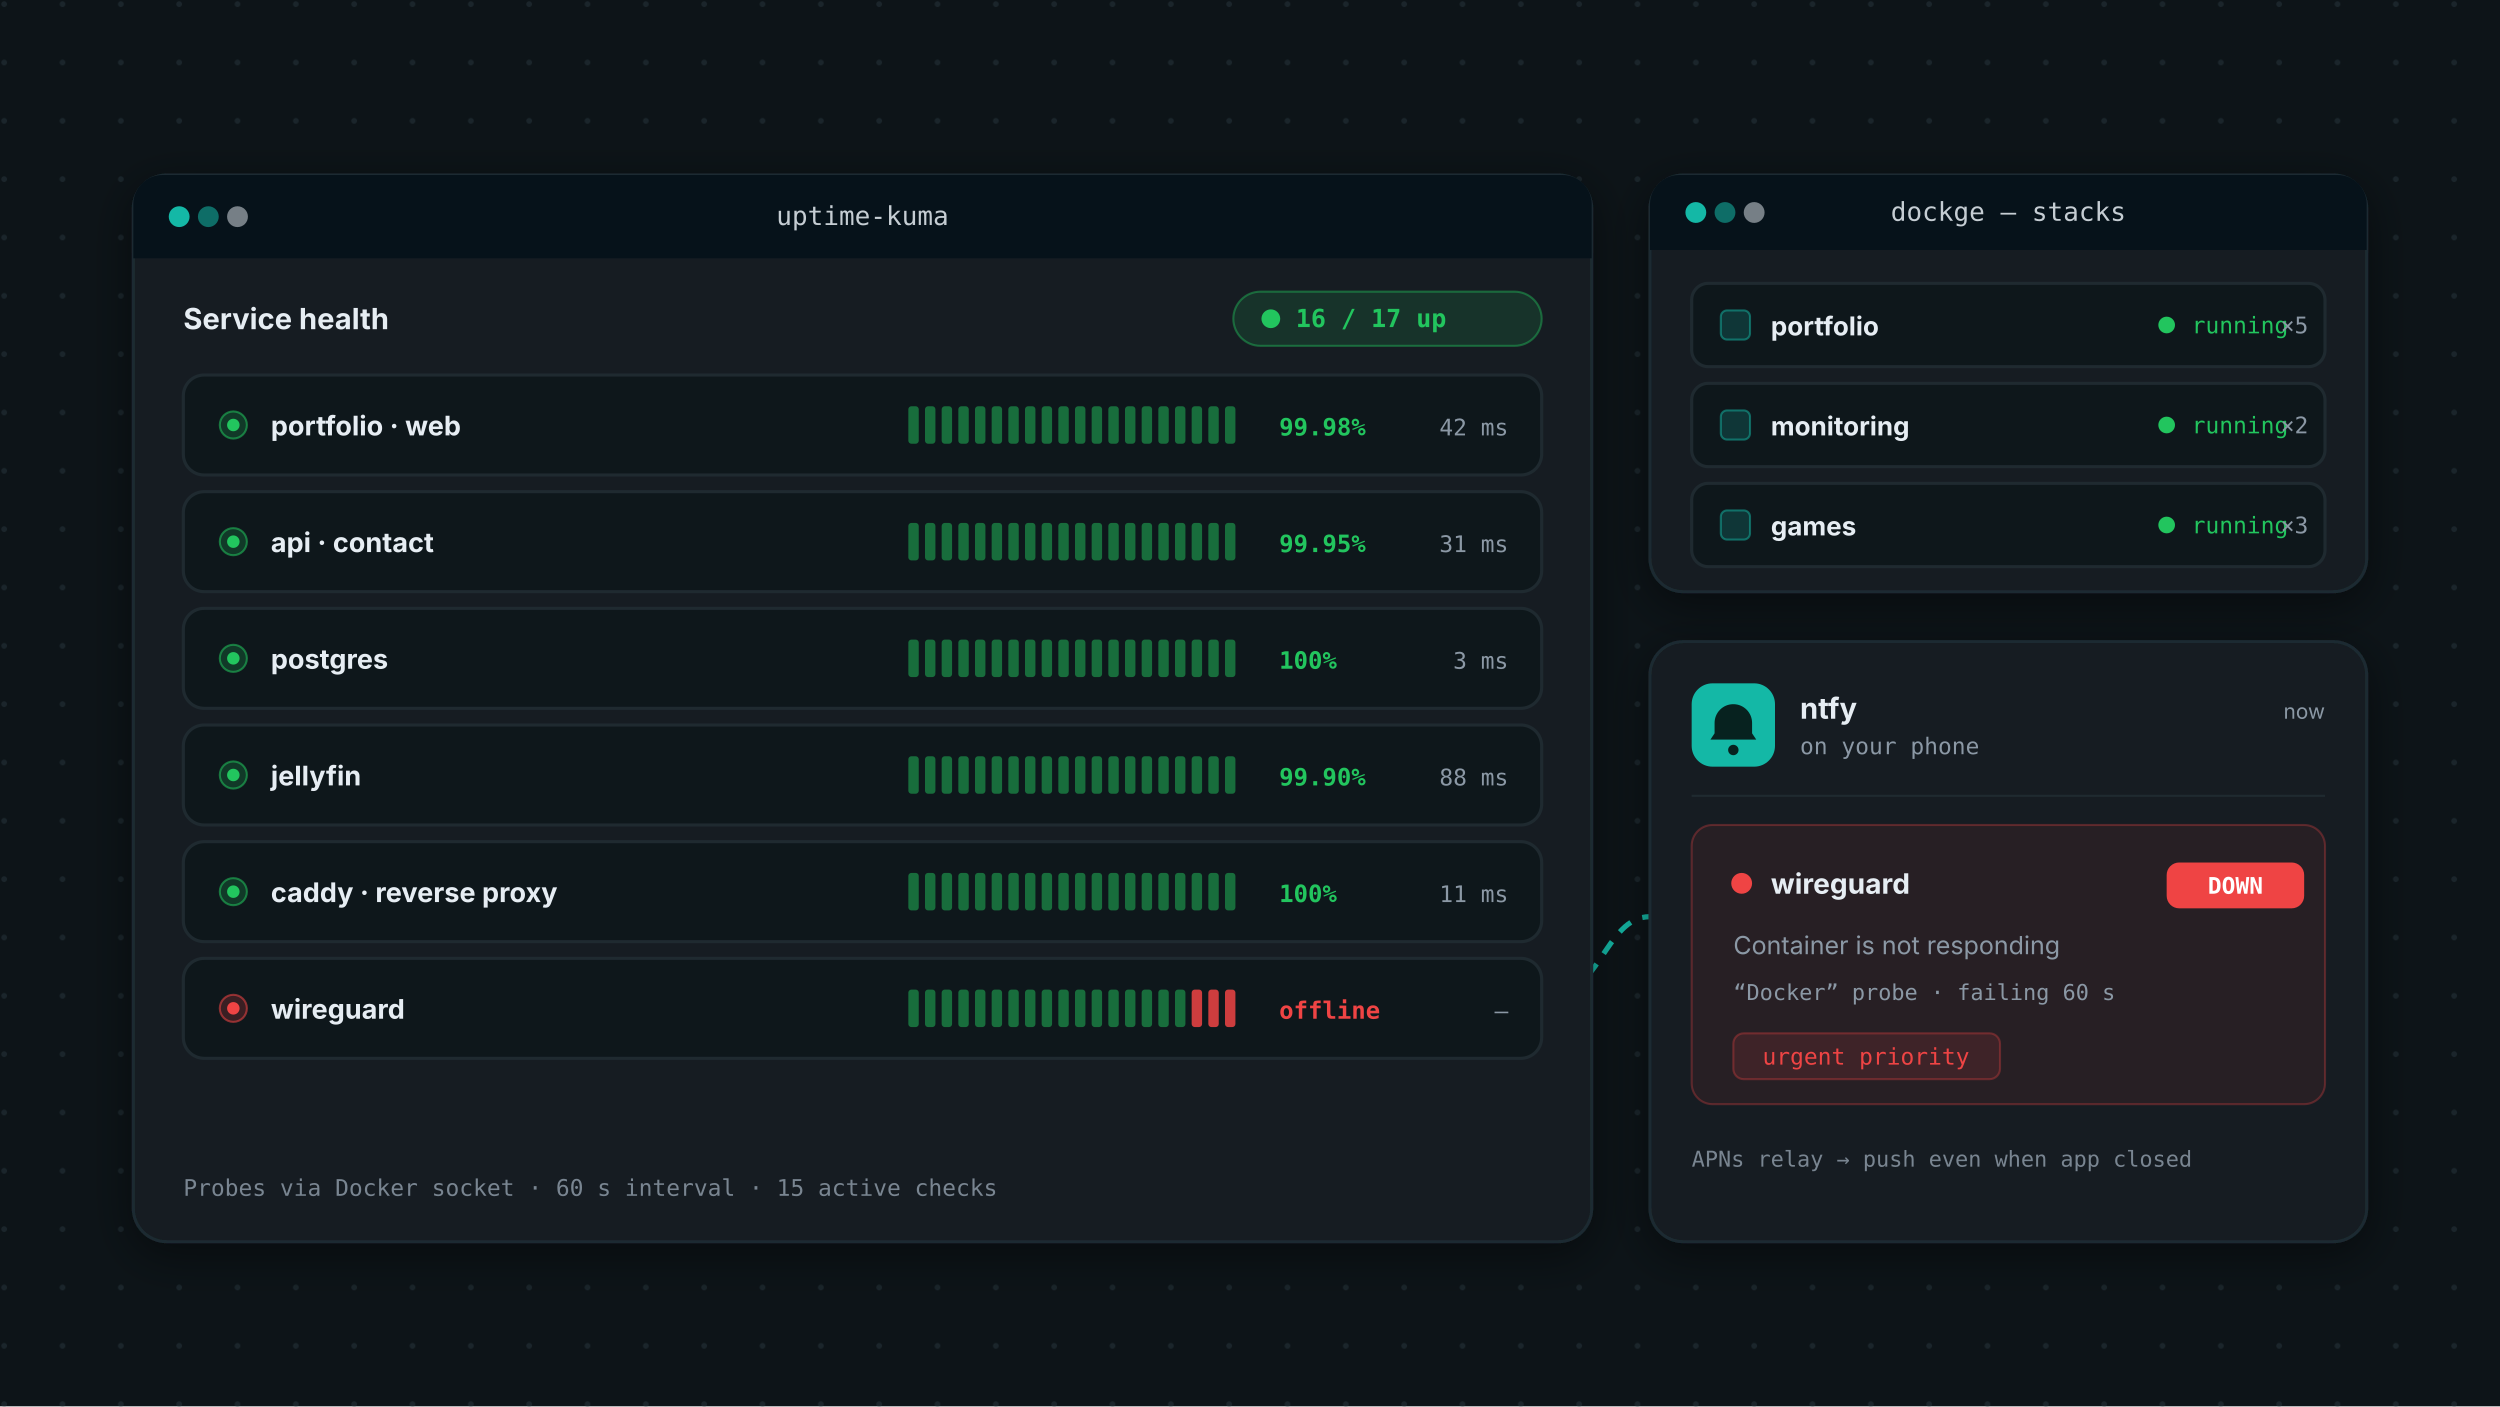
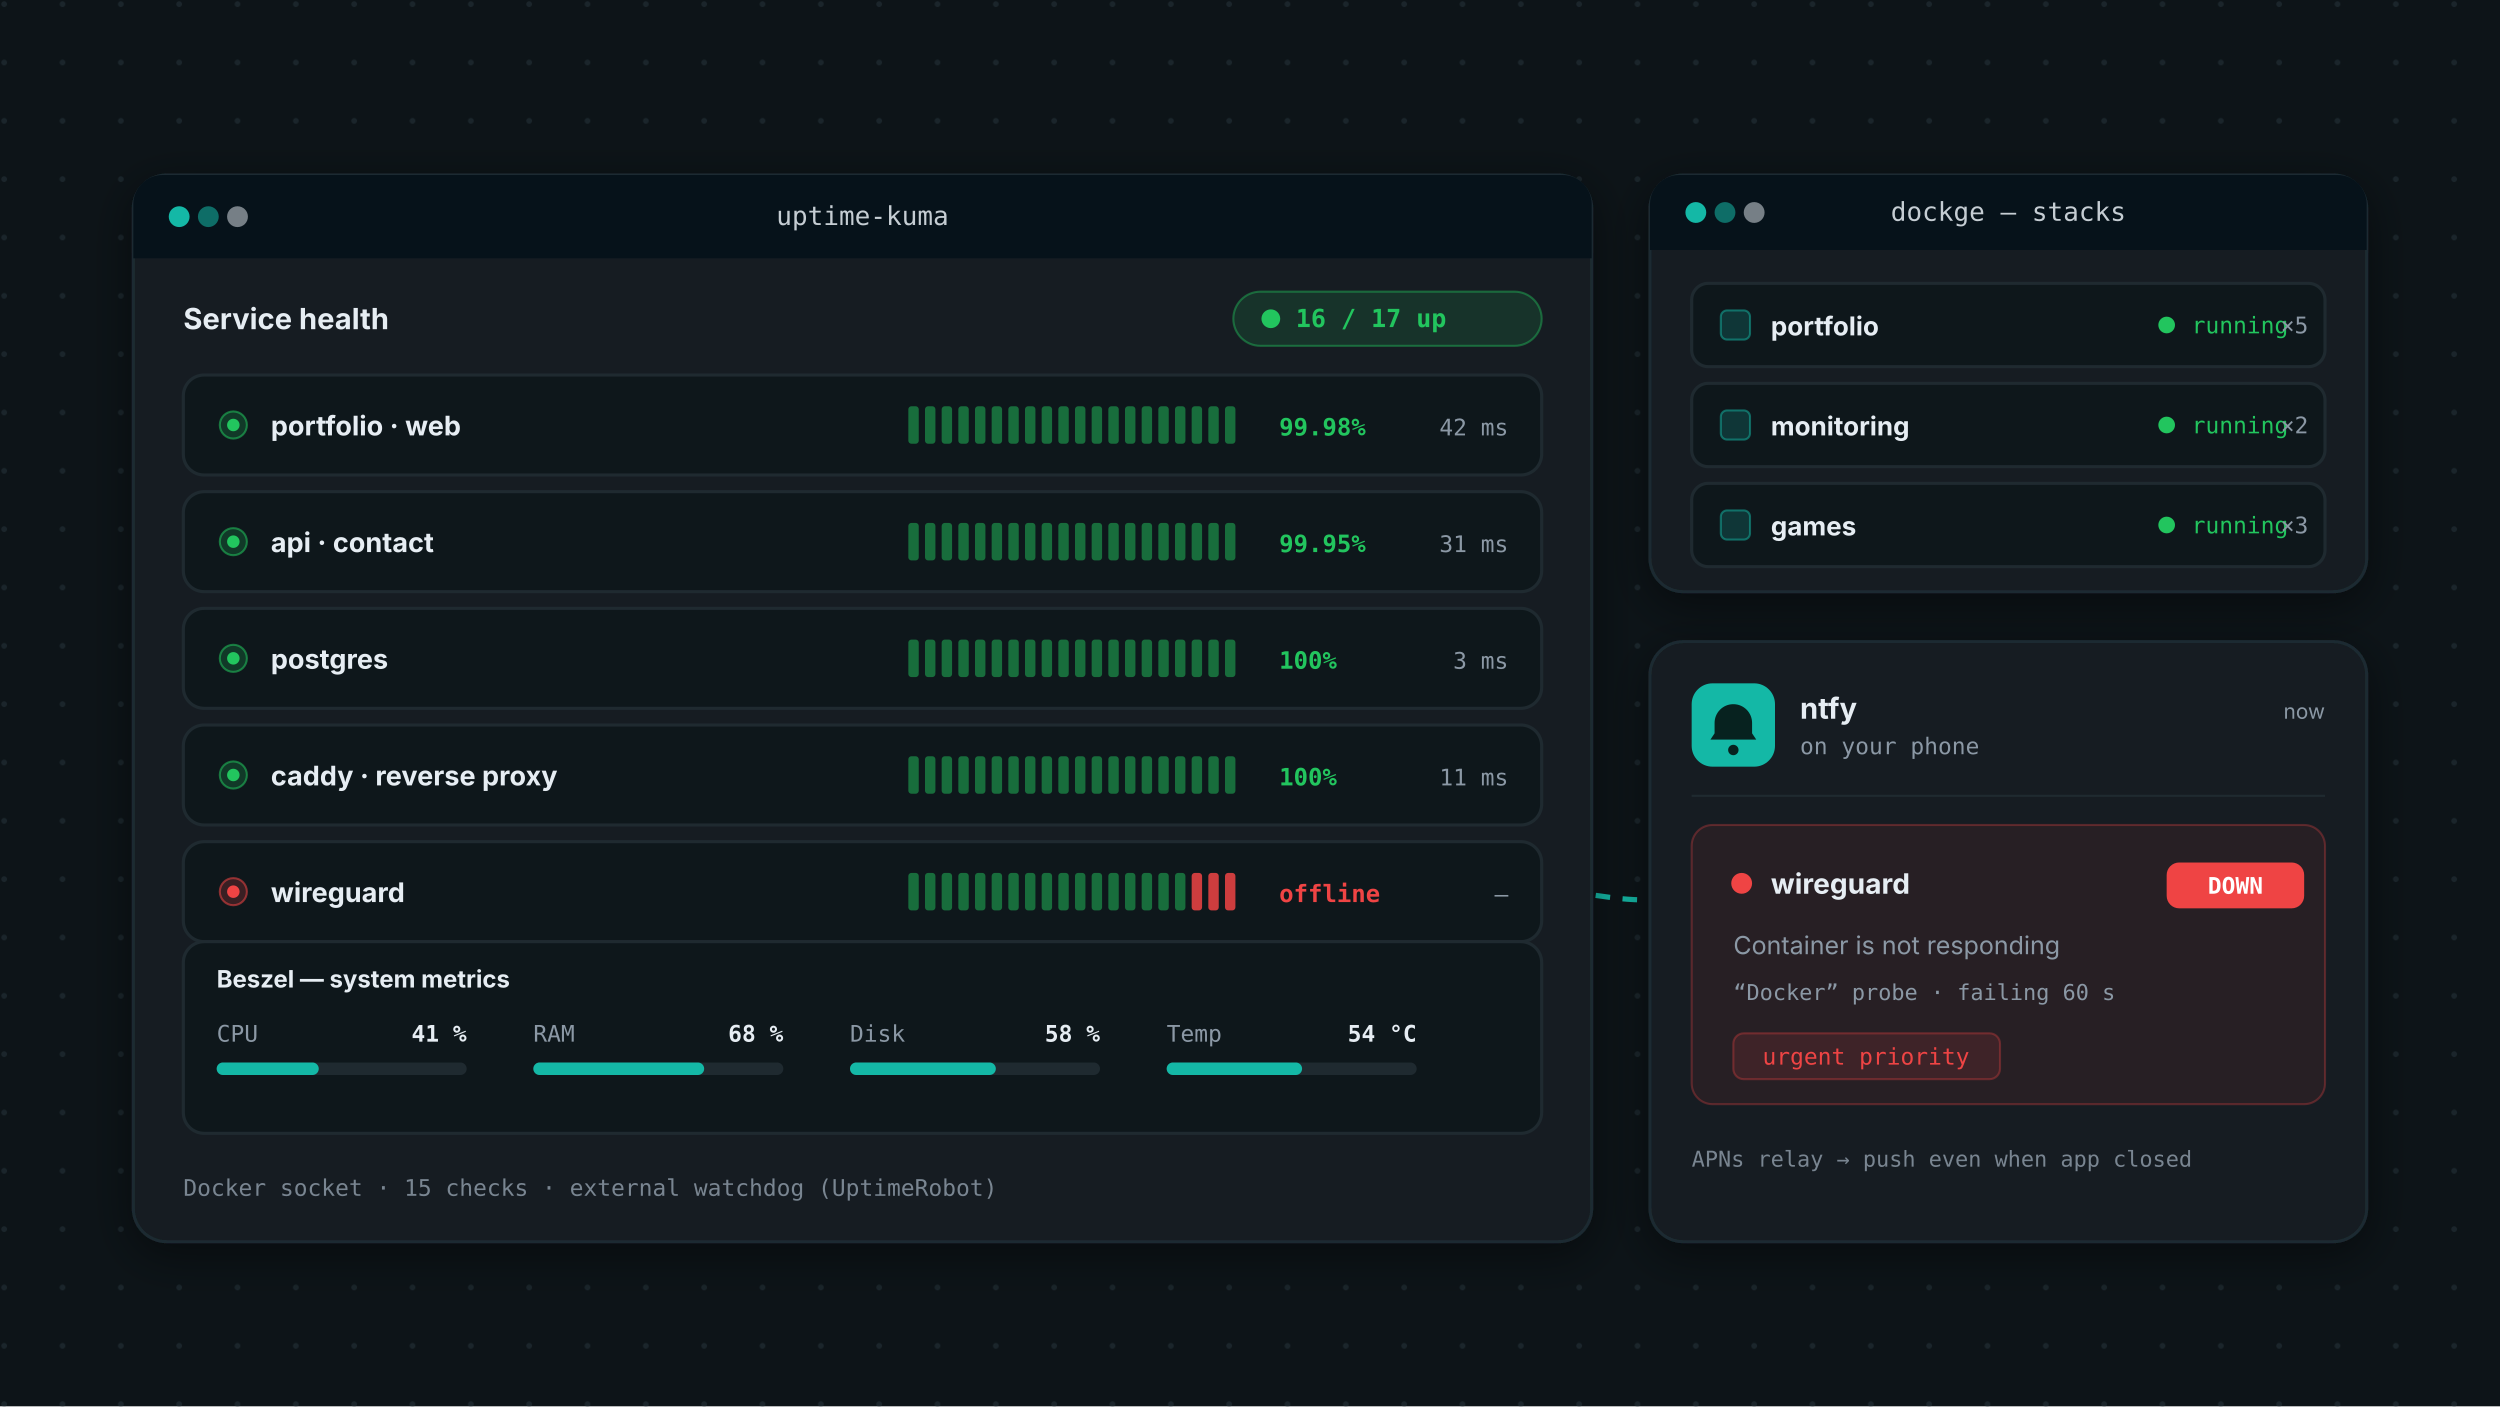
<svg xmlns="http://www.w3.org/2000/svg" width="1200" height="675" viewBox="0 0 1200 675" font-family="'Inter', system-ui, -apple-system, 'Segoe UI', Arial, sans-serif">
  <defs>
    <pattern id="monitoring-dark-en-dots" width="28" height="28" patternUnits="userSpaceOnUse">
      <circle cx="2" cy="2" r="1.4" fill="#1f2a30" fill-opacity="0.8" />
    </pattern>
    <filter id="monitoring-dark-en-sh" x="-20%" y="-20%" width="140%" height="160%">
      <feDropShadow dx="0" dy="6" stdDeviation="11" flood-color="#000000" flood-opacity="0.45" />
    </filter>
  </defs>
  <rect width="1200" height="675" fill="#0d1418" />
  <rect width="1200" height="675" fill="url(#monitoring-dark-en-dots)" />
-   <path d="M740 480 C 768 480, 770 440, 792 440" stroke="#14b8a6" stroke-width="2.5" stroke-dasharray="7 6" fill="none" />
+   <path d="M740 428 C 766 428, 770 432, 792 432" stroke="#14b8a6" stroke-width="2.5" stroke-dasharray="7 6" fill="none" />
  <g filter="url(#monitoring-dark-en-sh)">
    <rect x="64" y="84" width="700" height="512" rx="16" fill="#121c20" stroke="#1f2a30" stroke-width="1.5" />
  </g>
  <path d="M64 98 a14 14 0 0 1 14 -14 h672 a14 14 0 0 1 14 14 v26 h-700 z" fill="#06121a" />
  <circle cx="86" cy="104" r="5" fill="#14b8a6" />
  <circle cx="100" cy="104" r="5" fill="#14b8a6" fill-opacity="0.55" />
  <circle cx="114" cy="104" r="5" fill="#e6edf3" fill-opacity="0.5" />
  <text x="414" y="108" font-size="12.5" fill="#e6edf3" fill-opacity="0.85" font-weight="normal" font-family="'JetBrains Mono', ui-monospace, SFMono-Regular, Menlo, Consolas, monospace" text-anchor="middle">uptime-kuma</text>
  <text x="88" y="158" font-size="14" fill="#e6edf3" font-weight="bold" font-family="'Inter', system-ui, -apple-system, 'Segoe UI', Arial, sans-serif">Service health</text>
  <rect x="592" y="140" width="148" height="26" rx="13" fill="#22c55e" fill-opacity="0.14" stroke="#22c55e" stroke-opacity="0.42" />
  <circle cx="610" cy="153" r="4.5" fill="#22c55e" />
  <text x="622" y="157" font-size="12" fill="#22c55e" font-weight="bold" font-family="'JetBrains Mono', ui-monospace, SFMono-Regular, Menlo, Consolas, monospace">16 / 17 up</text>
  <g>
    <rect x="88" y="180" width="652" height="48" rx="10" fill="#0e171b" stroke="#1f2a30" stroke-width="1.5" />
  </g>
  <circle cx="112" cy="204" r="6.5" fill="#22c55e" fill-opacity="0.2" stroke="#22c55e" stroke-opacity="0.55" />
  <circle cx="112" cy="204" r="3" fill="#22c55e" />
  <text x="130" y="209" font-size="13" fill="#e6edf3" font-weight="bold" font-family="'Inter', system-ui, -apple-system, 'Segoe UI', Arial, sans-serif">portfolio · web</text>
  <rect x="436" y="195" width="5" height="18" rx="1.5" fill="#22c55e" fill-opacity="0.5" />
  <rect x="444" y="195" width="5" height="18" rx="1.5" fill="#22c55e" fill-opacity="0.5" />
  <rect x="452" y="195" width="5" height="18" rx="1.5" fill="#22c55e" fill-opacity="0.5" />
  <rect x="460" y="195" width="5" height="18" rx="1.5" fill="#22c55e" fill-opacity="0.5" />
  <rect x="468" y="195" width="5" height="18" rx="1.5" fill="#22c55e" fill-opacity="0.5" />
  <rect x="476" y="195" width="5" height="18" rx="1.5" fill="#22c55e" fill-opacity="0.5" />
  <rect x="484" y="195" width="5" height="18" rx="1.5" fill="#22c55e" fill-opacity="0.5" />
  <rect x="492" y="195" width="5" height="18" rx="1.5" fill="#22c55e" fill-opacity="0.5" />
  <rect x="500" y="195" width="5" height="18" rx="1.5" fill="#22c55e" fill-opacity="0.5" />
  <rect x="508" y="195" width="5" height="18" rx="1.5" fill="#22c55e" fill-opacity="0.5" />
  <rect x="516" y="195" width="5" height="18" rx="1.5" fill="#22c55e" fill-opacity="0.5" />
  <rect x="524" y="195" width="5" height="18" rx="1.5" fill="#22c55e" fill-opacity="0.5" />
  <rect x="532" y="195" width="5" height="18" rx="1.5" fill="#22c55e" fill-opacity="0.5" />
  <rect x="540" y="195" width="5" height="18" rx="1.5" fill="#22c55e" fill-opacity="0.5" />
  <rect x="548" y="195" width="5" height="18" rx="1.5" fill="#22c55e" fill-opacity="0.5" />
  <rect x="556" y="195" width="5" height="18" rx="1.5" fill="#22c55e" fill-opacity="0.5" />
  <rect x="564" y="195" width="5" height="18" rx="1.5" fill="#22c55e" fill-opacity="0.5" />
  <rect x="572" y="195" width="5" height="18" rx="1.5" fill="#22c55e" fill-opacity="0.5" />
  <rect x="580" y="195" width="5" height="18" rx="1.5" fill="#22c55e" fill-opacity="0.5" />
  <rect x="588" y="195" width="5" height="18" rx="1.5" fill="#22c55e" fill-opacity="0.5" />
  <text x="614" y="209" font-size="11.5" fill="#22c55e" font-weight="bold" font-family="'JetBrains Mono', ui-monospace, SFMono-Regular, Menlo, Consolas, monospace">99.98%</text>
  <text x="724" y="209" font-size="11" fill="#8b98a5" font-weight="normal" font-family="'JetBrains Mono', ui-monospace, SFMono-Regular, Menlo, Consolas, monospace" text-anchor="end">42 ms</text>
  <g>
    <rect x="88" y="236" width="652" height="48" rx="10" fill="#0e171b" stroke="#1f2a30" stroke-width="1.5" />
  </g>
  <circle cx="112" cy="260" r="6.5" fill="#22c55e" fill-opacity="0.2" stroke="#22c55e" stroke-opacity="0.55" />
  <circle cx="112" cy="260" r="3" fill="#22c55e" />
  <text x="130" y="265" font-size="13" fill="#e6edf3" font-weight="bold" font-family="'Inter', system-ui, -apple-system, 'Segoe UI', Arial, sans-serif">api · contact</text>
  <rect x="436" y="251" width="5" height="18" rx="1.5" fill="#22c55e" fill-opacity="0.5" />
  <rect x="444" y="251" width="5" height="18" rx="1.5" fill="#22c55e" fill-opacity="0.5" />
  <rect x="452" y="251" width="5" height="18" rx="1.5" fill="#22c55e" fill-opacity="0.5" />
  <rect x="460" y="251" width="5" height="18" rx="1.5" fill="#22c55e" fill-opacity="0.5" />
  <rect x="468" y="251" width="5" height="18" rx="1.5" fill="#22c55e" fill-opacity="0.5" />
  <rect x="476" y="251" width="5" height="18" rx="1.5" fill="#22c55e" fill-opacity="0.5" />
  <rect x="484" y="251" width="5" height="18" rx="1.5" fill="#22c55e" fill-opacity="0.5" />
  <rect x="492" y="251" width="5" height="18" rx="1.5" fill="#22c55e" fill-opacity="0.5" />
  <rect x="500" y="251" width="5" height="18" rx="1.5" fill="#22c55e" fill-opacity="0.5" />
  <rect x="508" y="251" width="5" height="18" rx="1.5" fill="#22c55e" fill-opacity="0.5" />
  <rect x="516" y="251" width="5" height="18" rx="1.5" fill="#22c55e" fill-opacity="0.5" />
  <rect x="524" y="251" width="5" height="18" rx="1.5" fill="#22c55e" fill-opacity="0.5" />
  <rect x="532" y="251" width="5" height="18" rx="1.5" fill="#22c55e" fill-opacity="0.5" />
  <rect x="540" y="251" width="5" height="18" rx="1.5" fill="#22c55e" fill-opacity="0.5" />
  <rect x="548" y="251" width="5" height="18" rx="1.5" fill="#22c55e" fill-opacity="0.5" />
  <rect x="556" y="251" width="5" height="18" rx="1.5" fill="#22c55e" fill-opacity="0.5" />
  <rect x="564" y="251" width="5" height="18" rx="1.5" fill="#22c55e" fill-opacity="0.5" />
  <rect x="572" y="251" width="5" height="18" rx="1.5" fill="#22c55e" fill-opacity="0.5" />
  <rect x="580" y="251" width="5" height="18" rx="1.5" fill="#22c55e" fill-opacity="0.5" />
  <rect x="588" y="251" width="5" height="18" rx="1.5" fill="#22c55e" fill-opacity="0.5" />
  <text x="614" y="265" font-size="11.5" fill="#22c55e" font-weight="bold" font-family="'JetBrains Mono', ui-monospace, SFMono-Regular, Menlo, Consolas, monospace">99.95%</text>
  <text x="724" y="265" font-size="11" fill="#8b98a5" font-weight="normal" font-family="'JetBrains Mono', ui-monospace, SFMono-Regular, Menlo, Consolas, monospace" text-anchor="end">31 ms</text>
  <g>
    <rect x="88" y="292" width="652" height="48" rx="10" fill="#0e171b" stroke="#1f2a30" stroke-width="1.5" />
  </g>
  <circle cx="112" cy="316" r="6.5" fill="#22c55e" fill-opacity="0.2" stroke="#22c55e" stroke-opacity="0.55" />
  <circle cx="112" cy="316" r="3" fill="#22c55e" />
  <text x="130" y="321" font-size="13" fill="#e6edf3" font-weight="bold" font-family="'Inter', system-ui, -apple-system, 'Segoe UI', Arial, sans-serif">postgres</text>
  <rect x="436" y="307" width="5" height="18" rx="1.5" fill="#22c55e" fill-opacity="0.5" />
  <rect x="444" y="307" width="5" height="18" rx="1.5" fill="#22c55e" fill-opacity="0.5" />
  <rect x="452" y="307" width="5" height="18" rx="1.5" fill="#22c55e" fill-opacity="0.5" />
  <rect x="460" y="307" width="5" height="18" rx="1.5" fill="#22c55e" fill-opacity="0.5" />
  <rect x="468" y="307" width="5" height="18" rx="1.5" fill="#22c55e" fill-opacity="0.5" />
  <rect x="476" y="307" width="5" height="18" rx="1.5" fill="#22c55e" fill-opacity="0.5" />
  <rect x="484" y="307" width="5" height="18" rx="1.5" fill="#22c55e" fill-opacity="0.5" />
  <rect x="492" y="307" width="5" height="18" rx="1.5" fill="#22c55e" fill-opacity="0.5" />
  <rect x="500" y="307" width="5" height="18" rx="1.5" fill="#22c55e" fill-opacity="0.5" />
  <rect x="508" y="307" width="5" height="18" rx="1.5" fill="#22c55e" fill-opacity="0.5" />
  <rect x="516" y="307" width="5" height="18" rx="1.5" fill="#22c55e" fill-opacity="0.5" />
  <rect x="524" y="307" width="5" height="18" rx="1.5" fill="#22c55e" fill-opacity="0.5" />
  <rect x="532" y="307" width="5" height="18" rx="1.5" fill="#22c55e" fill-opacity="0.5" />
  <rect x="540" y="307" width="5" height="18" rx="1.5" fill="#22c55e" fill-opacity="0.5" />
  <rect x="548" y="307" width="5" height="18" rx="1.5" fill="#22c55e" fill-opacity="0.5" />
  <rect x="556" y="307" width="5" height="18" rx="1.5" fill="#22c55e" fill-opacity="0.5" />
  <rect x="564" y="307" width="5" height="18" rx="1.5" fill="#22c55e" fill-opacity="0.5" />
  <rect x="572" y="307" width="5" height="18" rx="1.5" fill="#22c55e" fill-opacity="0.5" />
  <rect x="580" y="307" width="5" height="18" rx="1.5" fill="#22c55e" fill-opacity="0.5" />
  <rect x="588" y="307" width="5" height="18" rx="1.5" fill="#22c55e" fill-opacity="0.5" />
  <text x="614" y="321" font-size="11.5" fill="#22c55e" font-weight="bold" font-family="'JetBrains Mono', ui-monospace, SFMono-Regular, Menlo, Consolas, monospace">100%</text>
  <text x="724" y="321" font-size="11" fill="#8b98a5" font-weight="normal" font-family="'JetBrains Mono', ui-monospace, SFMono-Regular, Menlo, Consolas, monospace" text-anchor="end">3 ms</text>
  <g>
    <rect x="88" y="348" width="652" height="48" rx="10" fill="#0e171b" stroke="#1f2a30" stroke-width="1.5" />
  </g>
  <circle cx="112" cy="372" r="6.5" fill="#22c55e" fill-opacity="0.2" stroke="#22c55e" stroke-opacity="0.55" />
  <circle cx="112" cy="372" r="3" fill="#22c55e" />
-   <text x="130" y="377" font-size="13" fill="#e6edf3" font-weight="bold" font-family="'Inter', system-ui, -apple-system, 'Segoe UI', Arial, sans-serif">jellyfin</text>
+   <text x="130" y="377" font-size="13" fill="#e6edf3" font-weight="bold" font-family="'Inter', system-ui, -apple-system, 'Segoe UI', Arial, sans-serif">caddy · reverse proxy</text>
  <rect x="436" y="363" width="5" height="18" rx="1.5" fill="#22c55e" fill-opacity="0.5" />
  <rect x="444" y="363" width="5" height="18" rx="1.5" fill="#22c55e" fill-opacity="0.5" />
  <rect x="452" y="363" width="5" height="18" rx="1.5" fill="#22c55e" fill-opacity="0.5" />
  <rect x="460" y="363" width="5" height="18" rx="1.5" fill="#22c55e" fill-opacity="0.5" />
  <rect x="468" y="363" width="5" height="18" rx="1.5" fill="#22c55e" fill-opacity="0.5" />
  <rect x="476" y="363" width="5" height="18" rx="1.5" fill="#22c55e" fill-opacity="0.5" />
  <rect x="484" y="363" width="5" height="18" rx="1.5" fill="#22c55e" fill-opacity="0.5" />
  <rect x="492" y="363" width="5" height="18" rx="1.5" fill="#22c55e" fill-opacity="0.5" />
  <rect x="500" y="363" width="5" height="18" rx="1.5" fill="#22c55e" fill-opacity="0.5" />
  <rect x="508" y="363" width="5" height="18" rx="1.5" fill="#22c55e" fill-opacity="0.5" />
  <rect x="516" y="363" width="5" height="18" rx="1.5" fill="#22c55e" fill-opacity="0.5" />
  <rect x="524" y="363" width="5" height="18" rx="1.5" fill="#22c55e" fill-opacity="0.5" />
  <rect x="532" y="363" width="5" height="18" rx="1.5" fill="#22c55e" fill-opacity="0.5" />
  <rect x="540" y="363" width="5" height="18" rx="1.5" fill="#22c55e" fill-opacity="0.5" />
  <rect x="548" y="363" width="5" height="18" rx="1.5" fill="#22c55e" fill-opacity="0.5" />
  <rect x="556" y="363" width="5" height="18" rx="1.5" fill="#22c55e" fill-opacity="0.5" />
  <rect x="564" y="363" width="5" height="18" rx="1.5" fill="#22c55e" fill-opacity="0.5" />
  <rect x="572" y="363" width="5" height="18" rx="1.5" fill="#22c55e" fill-opacity="0.5" />
  <rect x="580" y="363" width="5" height="18" rx="1.5" fill="#22c55e" fill-opacity="0.5" />
  <rect x="588" y="363" width="5" height="18" rx="1.5" fill="#22c55e" fill-opacity="0.5" />
-   <text x="614" y="377" font-size="11.5" fill="#22c55e" font-weight="bold" font-family="'JetBrains Mono', ui-monospace, SFMono-Regular, Menlo, Consolas, monospace">99.90%</text>
-   <text x="724" y="377" font-size="11" fill="#8b98a5" font-weight="normal" font-family="'JetBrains Mono', ui-monospace, SFMono-Regular, Menlo, Consolas, monospace" text-anchor="end">88 ms</text>
+   <text x="614" y="377" font-size="11.5" fill="#22c55e" font-weight="bold" font-family="'JetBrains Mono', ui-monospace, SFMono-Regular, Menlo, Consolas, monospace">100%</text>
+   <text x="724" y="377" font-size="11" fill="#8b98a5" font-weight="normal" font-family="'JetBrains Mono', ui-monospace, SFMono-Regular, Menlo, Consolas, monospace" text-anchor="end">11 ms</text>
  <g>
    <rect x="88" y="404" width="652" height="48" rx="10" fill="#0e171b" stroke="#1f2a30" stroke-width="1.5" />
  </g>
-   <circle cx="112" cy="428" r="6.5" fill="#22c55e" fill-opacity="0.2" stroke="#22c55e" stroke-opacity="0.55" />
-   <circle cx="112" cy="428" r="3" fill="#22c55e" />
-   <text x="130" y="433" font-size="13" fill="#e6edf3" font-weight="bold" font-family="'Inter', system-ui, -apple-system, 'Segoe UI', Arial, sans-serif">caddy · reverse proxy</text>
+   <circle cx="112" cy="428" r="6.5" fill="#ef4444" fill-opacity="0.2" stroke="#ef4444" stroke-opacity="0.55" />
+   <circle cx="112" cy="428" r="3" fill="#ef4444" />
+   <text x="130" y="433" font-size="13" fill="#e6edf3" font-weight="bold" font-family="'Inter', system-ui, -apple-system, 'Segoe UI', Arial, sans-serif">wireguard</text>
  <rect x="436" y="419" width="5" height="18" rx="1.5" fill="#22c55e" fill-opacity="0.5" />
  <rect x="444" y="419" width="5" height="18" rx="1.5" fill="#22c55e" fill-opacity="0.5" />
  <rect x="452" y="419" width="5" height="18" rx="1.5" fill="#22c55e" fill-opacity="0.5" />
  <rect x="460" y="419" width="5" height="18" rx="1.5" fill="#22c55e" fill-opacity="0.5" />
  <rect x="468" y="419" width="5" height="18" rx="1.5" fill="#22c55e" fill-opacity="0.5" />
  <rect x="476" y="419" width="5" height="18" rx="1.5" fill="#22c55e" fill-opacity="0.5" />
  <rect x="484" y="419" width="5" height="18" rx="1.5" fill="#22c55e" fill-opacity="0.5" />
  <rect x="492" y="419" width="5" height="18" rx="1.5" fill="#22c55e" fill-opacity="0.5" />
  <rect x="500" y="419" width="5" height="18" rx="1.5" fill="#22c55e" fill-opacity="0.5" />
  <rect x="508" y="419" width="5" height="18" rx="1.5" fill="#22c55e" fill-opacity="0.5" />
  <rect x="516" y="419" width="5" height="18" rx="1.5" fill="#22c55e" fill-opacity="0.5" />
  <rect x="524" y="419" width="5" height="18" rx="1.5" fill="#22c55e" fill-opacity="0.5" />
  <rect x="532" y="419" width="5" height="18" rx="1.5" fill="#22c55e" fill-opacity="0.5" />
  <rect x="540" y="419" width="5" height="18" rx="1.5" fill="#22c55e" fill-opacity="0.5" />
  <rect x="548" y="419" width="5" height="18" rx="1.5" fill="#22c55e" fill-opacity="0.5" />
  <rect x="556" y="419" width="5" height="18" rx="1.5" fill="#22c55e" fill-opacity="0.5" />
  <rect x="564" y="419" width="5" height="18" rx="1.5" fill="#22c55e" fill-opacity="0.5" />
-   <rect x="572" y="419" width="5" height="18" rx="1.5" fill="#22c55e" fill-opacity="0.5" />
-   <rect x="580" y="419" width="5" height="18" rx="1.5" fill="#22c55e" fill-opacity="0.5" />
-   <rect x="588" y="419" width="5" height="18" rx="1.5" fill="#22c55e" fill-opacity="0.5" />
-   <text x="614" y="433" font-size="11.5" fill="#22c55e" font-weight="bold" font-family="'JetBrains Mono', ui-monospace, SFMono-Regular, Menlo, Consolas, monospace">100%</text>
-   <text x="724" y="433" font-size="11" fill="#8b98a5" font-weight="normal" font-family="'JetBrains Mono', ui-monospace, SFMono-Regular, Menlo, Consolas, monospace" text-anchor="end">11 ms</text>
-   <g>
-     <rect x="88" y="460" width="652" height="48" rx="10" fill="#0e171b" stroke="#1f2a30" stroke-width="1.5" />
-   </g>
-   <circle cx="112" cy="484" r="6.5" fill="#ef4444" fill-opacity="0.2" stroke="#ef4444" stroke-opacity="0.55" />
-   <circle cx="112" cy="484" r="3" fill="#ef4444" />
-   <text x="130" y="489" font-size="13" fill="#e6edf3" font-weight="bold" font-family="'Inter', system-ui, -apple-system, 'Segoe UI', Arial, sans-serif">wireguard</text>
-   <rect x="436" y="475" width="5" height="18" rx="1.5" fill="#22c55e" fill-opacity="0.5" />
-   <rect x="444" y="475" width="5" height="18" rx="1.5" fill="#22c55e" fill-opacity="0.5" />
-   <rect x="452" y="475" width="5" height="18" rx="1.5" fill="#22c55e" fill-opacity="0.5" />
-   <rect x="460" y="475" width="5" height="18" rx="1.5" fill="#22c55e" fill-opacity="0.5" />
-   <rect x="468" y="475" width="5" height="18" rx="1.5" fill="#22c55e" fill-opacity="0.5" />
-   <rect x="476" y="475" width="5" height="18" rx="1.5" fill="#22c55e" fill-opacity="0.5" />
-   <rect x="484" y="475" width="5" height="18" rx="1.5" fill="#22c55e" fill-opacity="0.5" />
-   <rect x="492" y="475" width="5" height="18" rx="1.5" fill="#22c55e" fill-opacity="0.5" />
-   <rect x="500" y="475" width="5" height="18" rx="1.5" fill="#22c55e" fill-opacity="0.5" />
-   <rect x="508" y="475" width="5" height="18" rx="1.5" fill="#22c55e" fill-opacity="0.5" />
-   <rect x="516" y="475" width="5" height="18" rx="1.5" fill="#22c55e" fill-opacity="0.5" />
-   <rect x="524" y="475" width="5" height="18" rx="1.5" fill="#22c55e" fill-opacity="0.5" />
-   <rect x="532" y="475" width="5" height="18" rx="1.5" fill="#22c55e" fill-opacity="0.5" />
-   <rect x="540" y="475" width="5" height="18" rx="1.5" fill="#22c55e" fill-opacity="0.5" />
-   <rect x="548" y="475" width="5" height="18" rx="1.5" fill="#22c55e" fill-opacity="0.5" />
-   <rect x="556" y="475" width="5" height="18" rx="1.5" fill="#22c55e" fill-opacity="0.5" />
-   <rect x="564" y="475" width="5" height="18" rx="1.5" fill="#22c55e" fill-opacity="0.5" />
-   <rect x="572" y="475" width="5" height="18" rx="1.5" fill="#ef4444" fill-opacity="0.85" />
-   <rect x="580" y="475" width="5" height="18" rx="1.5" fill="#ef4444" fill-opacity="0.85" />
-   <rect x="588" y="475" width="5" height="18" rx="1.5" fill="#ef4444" fill-opacity="0.85" />
-   <text x="614" y="489" font-size="11.5" fill="#ef4444" font-weight="bold" font-family="'JetBrains Mono', ui-monospace, SFMono-Regular, Menlo, Consolas, monospace">offline</text>
-   <text x="724" y="489" font-size="11" fill="#8b98a5" font-weight="normal" font-family="'JetBrains Mono', ui-monospace, SFMono-Regular, Menlo, Consolas, monospace" text-anchor="end">—</text>
-   <text x="88" y="574" font-size="11" fill="#8b98a5" fill-opacity="0.85" font-weight="normal" font-family="'JetBrains Mono', ui-monospace, SFMono-Regular, Menlo, Consolas, monospace">Probes via Docker socket · 60 s interval · 15 active checks</text>
+   <rect x="572" y="419" width="5" height="18" rx="1.5" fill="#ef4444" fill-opacity="0.85" />
+   <rect x="580" y="419" width="5" height="18" rx="1.5" fill="#ef4444" fill-opacity="0.85" />
+   <rect x="588" y="419" width="5" height="18" rx="1.5" fill="#ef4444" fill-opacity="0.85" />
+   <text x="614" y="433" font-size="11.5" fill="#ef4444" font-weight="bold" font-family="'JetBrains Mono', ui-monospace, SFMono-Regular, Menlo, Consolas, monospace">offline</text>
+   <text x="724" y="433" font-size="11" fill="#8b98a5" font-weight="normal" font-family="'JetBrains Mono', ui-monospace, SFMono-Regular, Menlo, Consolas, monospace" text-anchor="end">—</text>
+   <g>
+     <rect x="88" y="452" width="652" height="92" rx="10" fill="#0e171b" stroke="#1f2a30" stroke-width="1.5" />
+   </g>
+   <text x="104" y="474" font-size="11.5" fill="#e6edf3" font-weight="bold" font-family="'Inter', system-ui, -apple-system, 'Segoe UI', Arial, sans-serif">Beszel — system metrics</text>
+   <text x="104" y="500" font-size="11" fill="#8b98a5" font-weight="normal" font-family="'JetBrains Mono', ui-monospace, SFMono-Regular, Menlo, Consolas, monospace">CPU</text>
+   <text x="224" y="500" font-size="11" fill="#e6edf3" font-weight="bold" font-family="'JetBrains Mono', ui-monospace, SFMono-Regular, Menlo, Consolas, monospace" text-anchor="end">41 %</text>
+   <rect x="104" y="510" width="120" height="6" rx="3" fill="#1f2a30" />
+   <rect x="104" y="510" width="49" height="6" rx="3" fill="#14b8a6" />
+   <text x="256" y="500" font-size="11" fill="#8b98a5" font-weight="normal" font-family="'JetBrains Mono', ui-monospace, SFMono-Regular, Menlo, Consolas, monospace">RAM</text>
+   <text x="376" y="500" font-size="11" fill="#e6edf3" font-weight="bold" font-family="'JetBrains Mono', ui-monospace, SFMono-Regular, Menlo, Consolas, monospace" text-anchor="end">68 %</text>
+   <rect x="256" y="510" width="120" height="6" rx="3" fill="#1f2a30" />
+   <rect x="256" y="510" width="82" height="6" rx="3" fill="#14b8a6" />
+   <text x="408" y="500" font-size="11" fill="#8b98a5" font-weight="normal" font-family="'JetBrains Mono', ui-monospace, SFMono-Regular, Menlo, Consolas, monospace">Disk</text>
+   <text x="528" y="500" font-size="11" fill="#e6edf3" font-weight="bold" font-family="'JetBrains Mono', ui-monospace, SFMono-Regular, Menlo, Consolas, monospace" text-anchor="end">58 %</text>
+   <rect x="408" y="510" width="120" height="6" rx="3" fill="#1f2a30" />
+   <rect x="408" y="510" width="70" height="6" rx="3" fill="#14b8a6" />
+   <text x="560" y="500" font-size="11" fill="#8b98a5" font-weight="normal" font-family="'JetBrains Mono', ui-monospace, SFMono-Regular, Menlo, Consolas, monospace">Temp</text>
+   <text x="680" y="500" font-size="11" fill="#e6edf3" font-weight="bold" font-family="'JetBrains Mono', ui-monospace, SFMono-Regular, Menlo, Consolas, monospace" text-anchor="end">54 °C</text>
+   <rect x="560" y="510" width="120" height="6" rx="3" fill="#1f2a30" />
+   <rect x="560" y="510" width="65" height="6" rx="3" fill="#14b8a6" />
+   <text x="88" y="574" font-size="11" fill="#8b98a5" fill-opacity="0.85" font-weight="normal" font-family="'JetBrains Mono', ui-monospace, SFMono-Regular, Menlo, Consolas, monospace">Docker socket · 15 checks · external watchdog (UptimeRobot)</text>
  <g filter="url(#monitoring-dark-en-sh)">
    <rect x="792" y="84" width="344" height="200" rx="16" fill="#121c20" stroke="#1f2a30" stroke-width="1.5" />
  </g>
  <path d="M792 98 a14 14 0 0 1 14 -14 h316 a14 14 0 0 1 14 14 v22 h-344 z" fill="#06121a" />
  <circle cx="814" cy="102" r="5" fill="#14b8a6" />
  <circle cx="828" cy="102" r="5" fill="#14b8a6" fill-opacity="0.55" />
  <circle cx="842" cy="102" r="5" fill="#e6edf3" fill-opacity="0.5" />
  <text x="964" y="106" font-size="12.5" fill="#e6edf3" fill-opacity="0.85" font-weight="normal" font-family="'JetBrains Mono', ui-monospace, SFMono-Regular, Menlo, Consolas, monospace" text-anchor="middle">dockge — stacks</text>
  <g>
    <rect x="812" y="136" width="304" height="40" rx="8" fill="#0e171b" stroke="#1f2a30" stroke-width="1.5" />
  </g>
  <rect x="826" y="149" width="14" height="14" rx="3" fill="#14b8a6" fill-opacity="0.2" stroke="#14b8a6" stroke-opacity="0.5" />
  <text x="850" y="161" font-size="12.5" fill="#e6edf3" font-weight="bold" font-family="'Inter', system-ui, -apple-system, 'Segoe UI', Arial, sans-serif">portfolio</text>
  <circle cx="1040" cy="156" r="4" fill="#22c55e" />
  <text x="1052" y="160" font-size="11" fill="#22c55e" font-weight="normal" font-family="'JetBrains Mono', ui-monospace, SFMono-Regular, Menlo, Consolas, monospace">running</text>
  <text x="1108" y="160" font-size="11" fill="#8b98a5" font-weight="normal" font-family="'JetBrains Mono', ui-monospace, SFMono-Regular, Menlo, Consolas, monospace" text-anchor="end">×5</text>
  <g>
    <rect x="812" y="184" width="304" height="40" rx="8" fill="#0e171b" stroke="#1f2a30" stroke-width="1.5" />
  </g>
  <rect x="826" y="197" width="14" height="14" rx="3" fill="#14b8a6" fill-opacity="0.2" stroke="#14b8a6" stroke-opacity="0.5" />
  <text x="850" y="209" font-size="12.5" fill="#e6edf3" font-weight="bold" font-family="'Inter', system-ui, -apple-system, 'Segoe UI', Arial, sans-serif">monitoring</text>
  <circle cx="1040" cy="204" r="4" fill="#22c55e" />
  <text x="1052" y="208" font-size="11" fill="#22c55e" font-weight="normal" font-family="'JetBrains Mono', ui-monospace, SFMono-Regular, Menlo, Consolas, monospace">running</text>
  <text x="1108" y="208" font-size="11" fill="#8b98a5" font-weight="normal" font-family="'JetBrains Mono', ui-monospace, SFMono-Regular, Menlo, Consolas, monospace" text-anchor="end">×2</text>
  <g>
    <rect x="812" y="232" width="304" height="40" rx="8" fill="#0e171b" stroke="#1f2a30" stroke-width="1.5" />
  </g>
  <rect x="826" y="245" width="14" height="14" rx="3" fill="#14b8a6" fill-opacity="0.2" stroke="#14b8a6" stroke-opacity="0.5" />
  <text x="850" y="257" font-size="12.5" fill="#e6edf3" font-weight="bold" font-family="'Inter', system-ui, -apple-system, 'Segoe UI', Arial, sans-serif">games</text>
  <circle cx="1040" cy="252" r="4" fill="#22c55e" />
  <text x="1052" y="256" font-size="11" fill="#22c55e" font-weight="normal" font-family="'JetBrains Mono', ui-monospace, SFMono-Regular, Menlo, Consolas, monospace">running</text>
  <text x="1108" y="256" font-size="11" fill="#8b98a5" font-weight="normal" font-family="'JetBrains Mono', ui-monospace, SFMono-Regular, Menlo, Consolas, monospace" text-anchor="end">×3</text>
  <g filter="url(#monitoring-dark-en-sh)">
    <rect x="792" y="308" width="344" height="288" rx="16" fill="#121c20" stroke="#1f2a30" stroke-width="1.5" />
  </g>
  <rect x="812" y="328" width="40" height="40" rx="10" fill="#14b8a6" />
  <path d="M832 338 a9 9 0 0 1 9 9 v5 l2 3 h-22 l2 -3 v-5 a9 9 0 0 1 9 -9 z" fill="#07221f" />
  <circle cx="832" cy="360" r="2.5" fill="#07221f" />
  <text x="864" y="345" font-size="14" fill="#e6edf3" font-weight="bold" font-family="'Inter', system-ui, -apple-system, 'Segoe UI', Arial, sans-serif">ntfy</text>
  <text x="864" y="362" font-size="11" fill="#8b98a5" font-weight="normal" font-family="'JetBrains Mono', ui-monospace, SFMono-Regular, Menlo, Consolas, monospace">on your phone</text>
  <text x="1116" y="345" font-size="10" fill="#8b98a5" font-weight="normal" font-family="'Inter', system-ui, -apple-system, 'Segoe UI', Arial, sans-serif" text-anchor="end">now</text>
  <line x1="812" y1="382" x2="1116" y2="382" stroke="#1f2a30" />
  <rect x="812" y="396" width="304" height="134" rx="10" fill="#ef4444" fill-opacity="0.08" stroke="#ef4444" stroke-opacity="0.3" />
  <circle cx="836" cy="424" r="5" fill="#ef4444" />
  <text x="850" y="429" font-size="13.5" fill="#e6edf3" font-weight="bold" font-family="'Inter', system-ui, -apple-system, 'Segoe UI', Arial, sans-serif">wireguard</text>
  <rect x="1040" y="414" width="66" height="22" rx="6" fill="#ef4444" />
  <text x="1073" y="429" font-size="11" fill="#ffffff" font-weight="bold" font-family="'JetBrains Mono', ui-monospace, SFMono-Regular, Menlo, Consolas, monospace" text-anchor="middle">DOWN</text>
  <text x="832" y="458" font-size="12" fill="#8b98a5" font-weight="normal" font-family="'Inter', system-ui, -apple-system, 'Segoe UI', Arial, sans-serif">Container is not responding</text>
  <text x="832" y="480" font-size="10.5" fill="#8b98a5" font-weight="normal" font-family="'JetBrains Mono', ui-monospace, SFMono-Regular, Menlo, Consolas, monospace">“Docker” probe · failing 60 s</text>
  <rect x="832" y="496" width="128" height="22" rx="5" fill="#ef4444" fill-opacity="0.12" stroke="#ef4444" stroke-opacity="0.32" />
  <text x="846" y="511" font-size="11" fill="#ef4444" font-weight="normal" font-family="'JetBrains Mono', ui-monospace, SFMono-Regular, Menlo, Consolas, monospace">urgent priority</text>
  <text x="812" y="560" font-size="10.5" fill="#8b98a5" fill-opacity="0.85" font-weight="normal" font-family="'JetBrains Mono', ui-monospace, SFMono-Regular, Menlo, Consolas, monospace">APNs relay → push even when app closed</text>
</svg>
